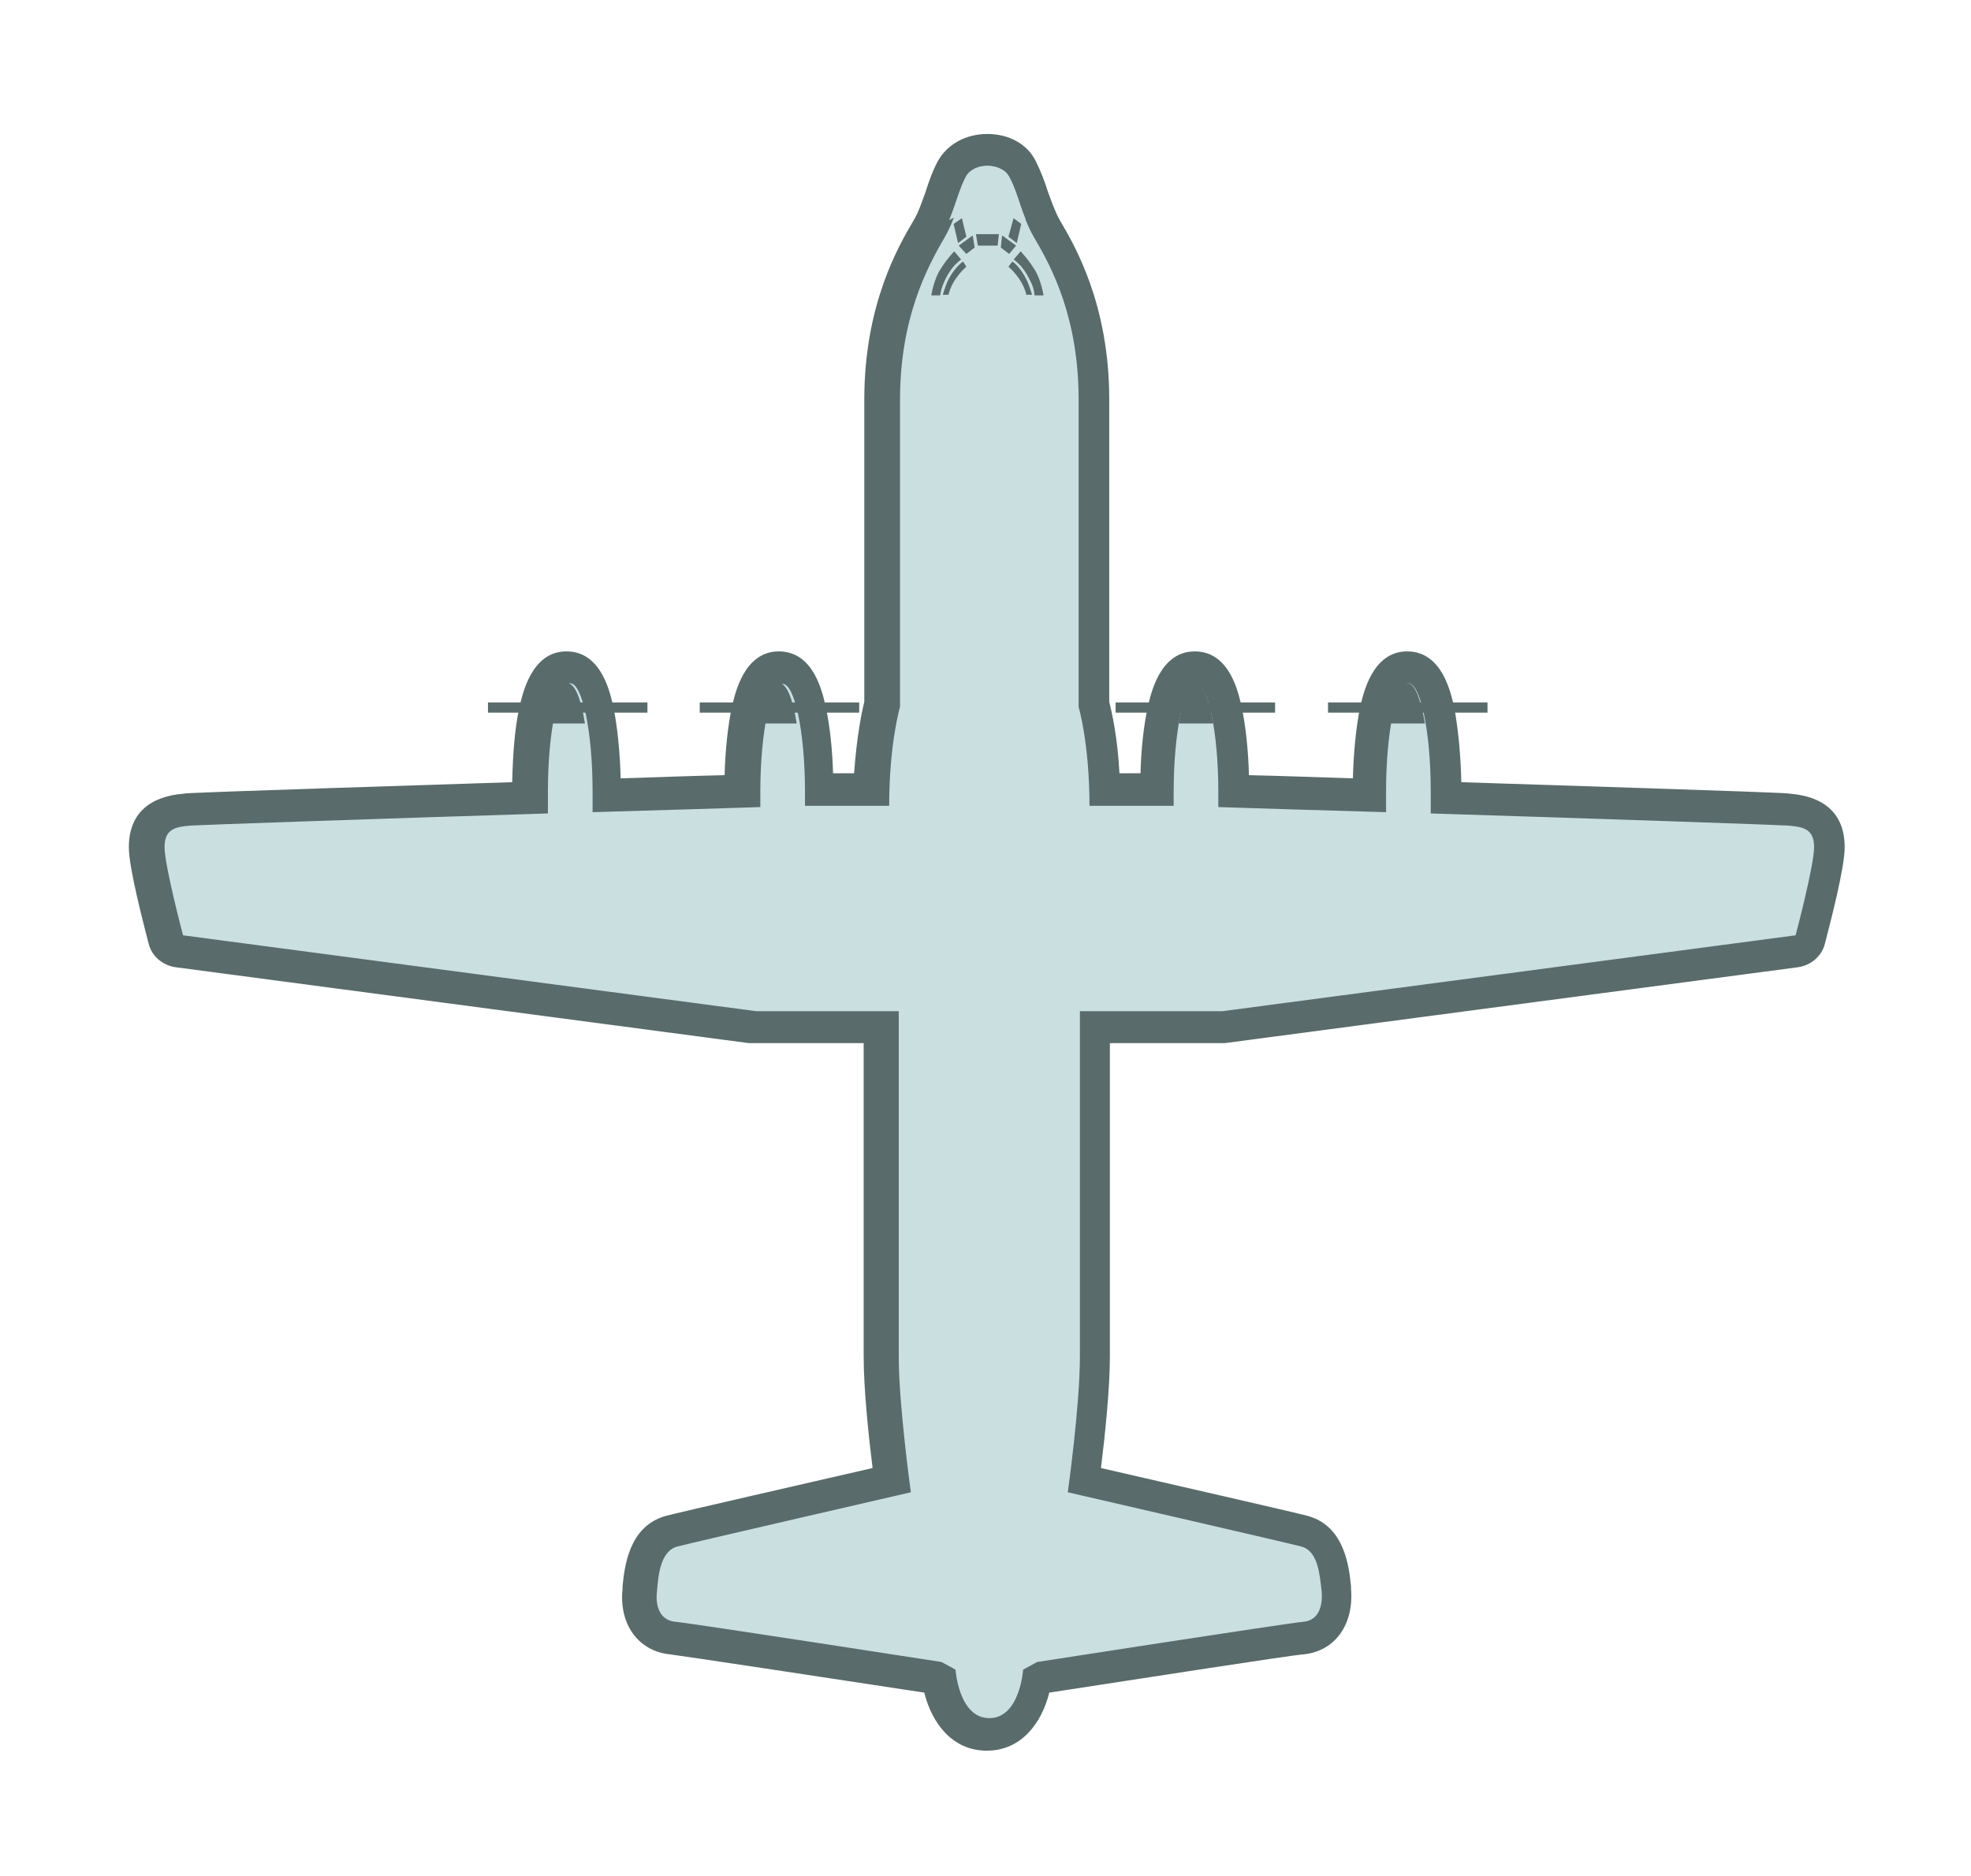
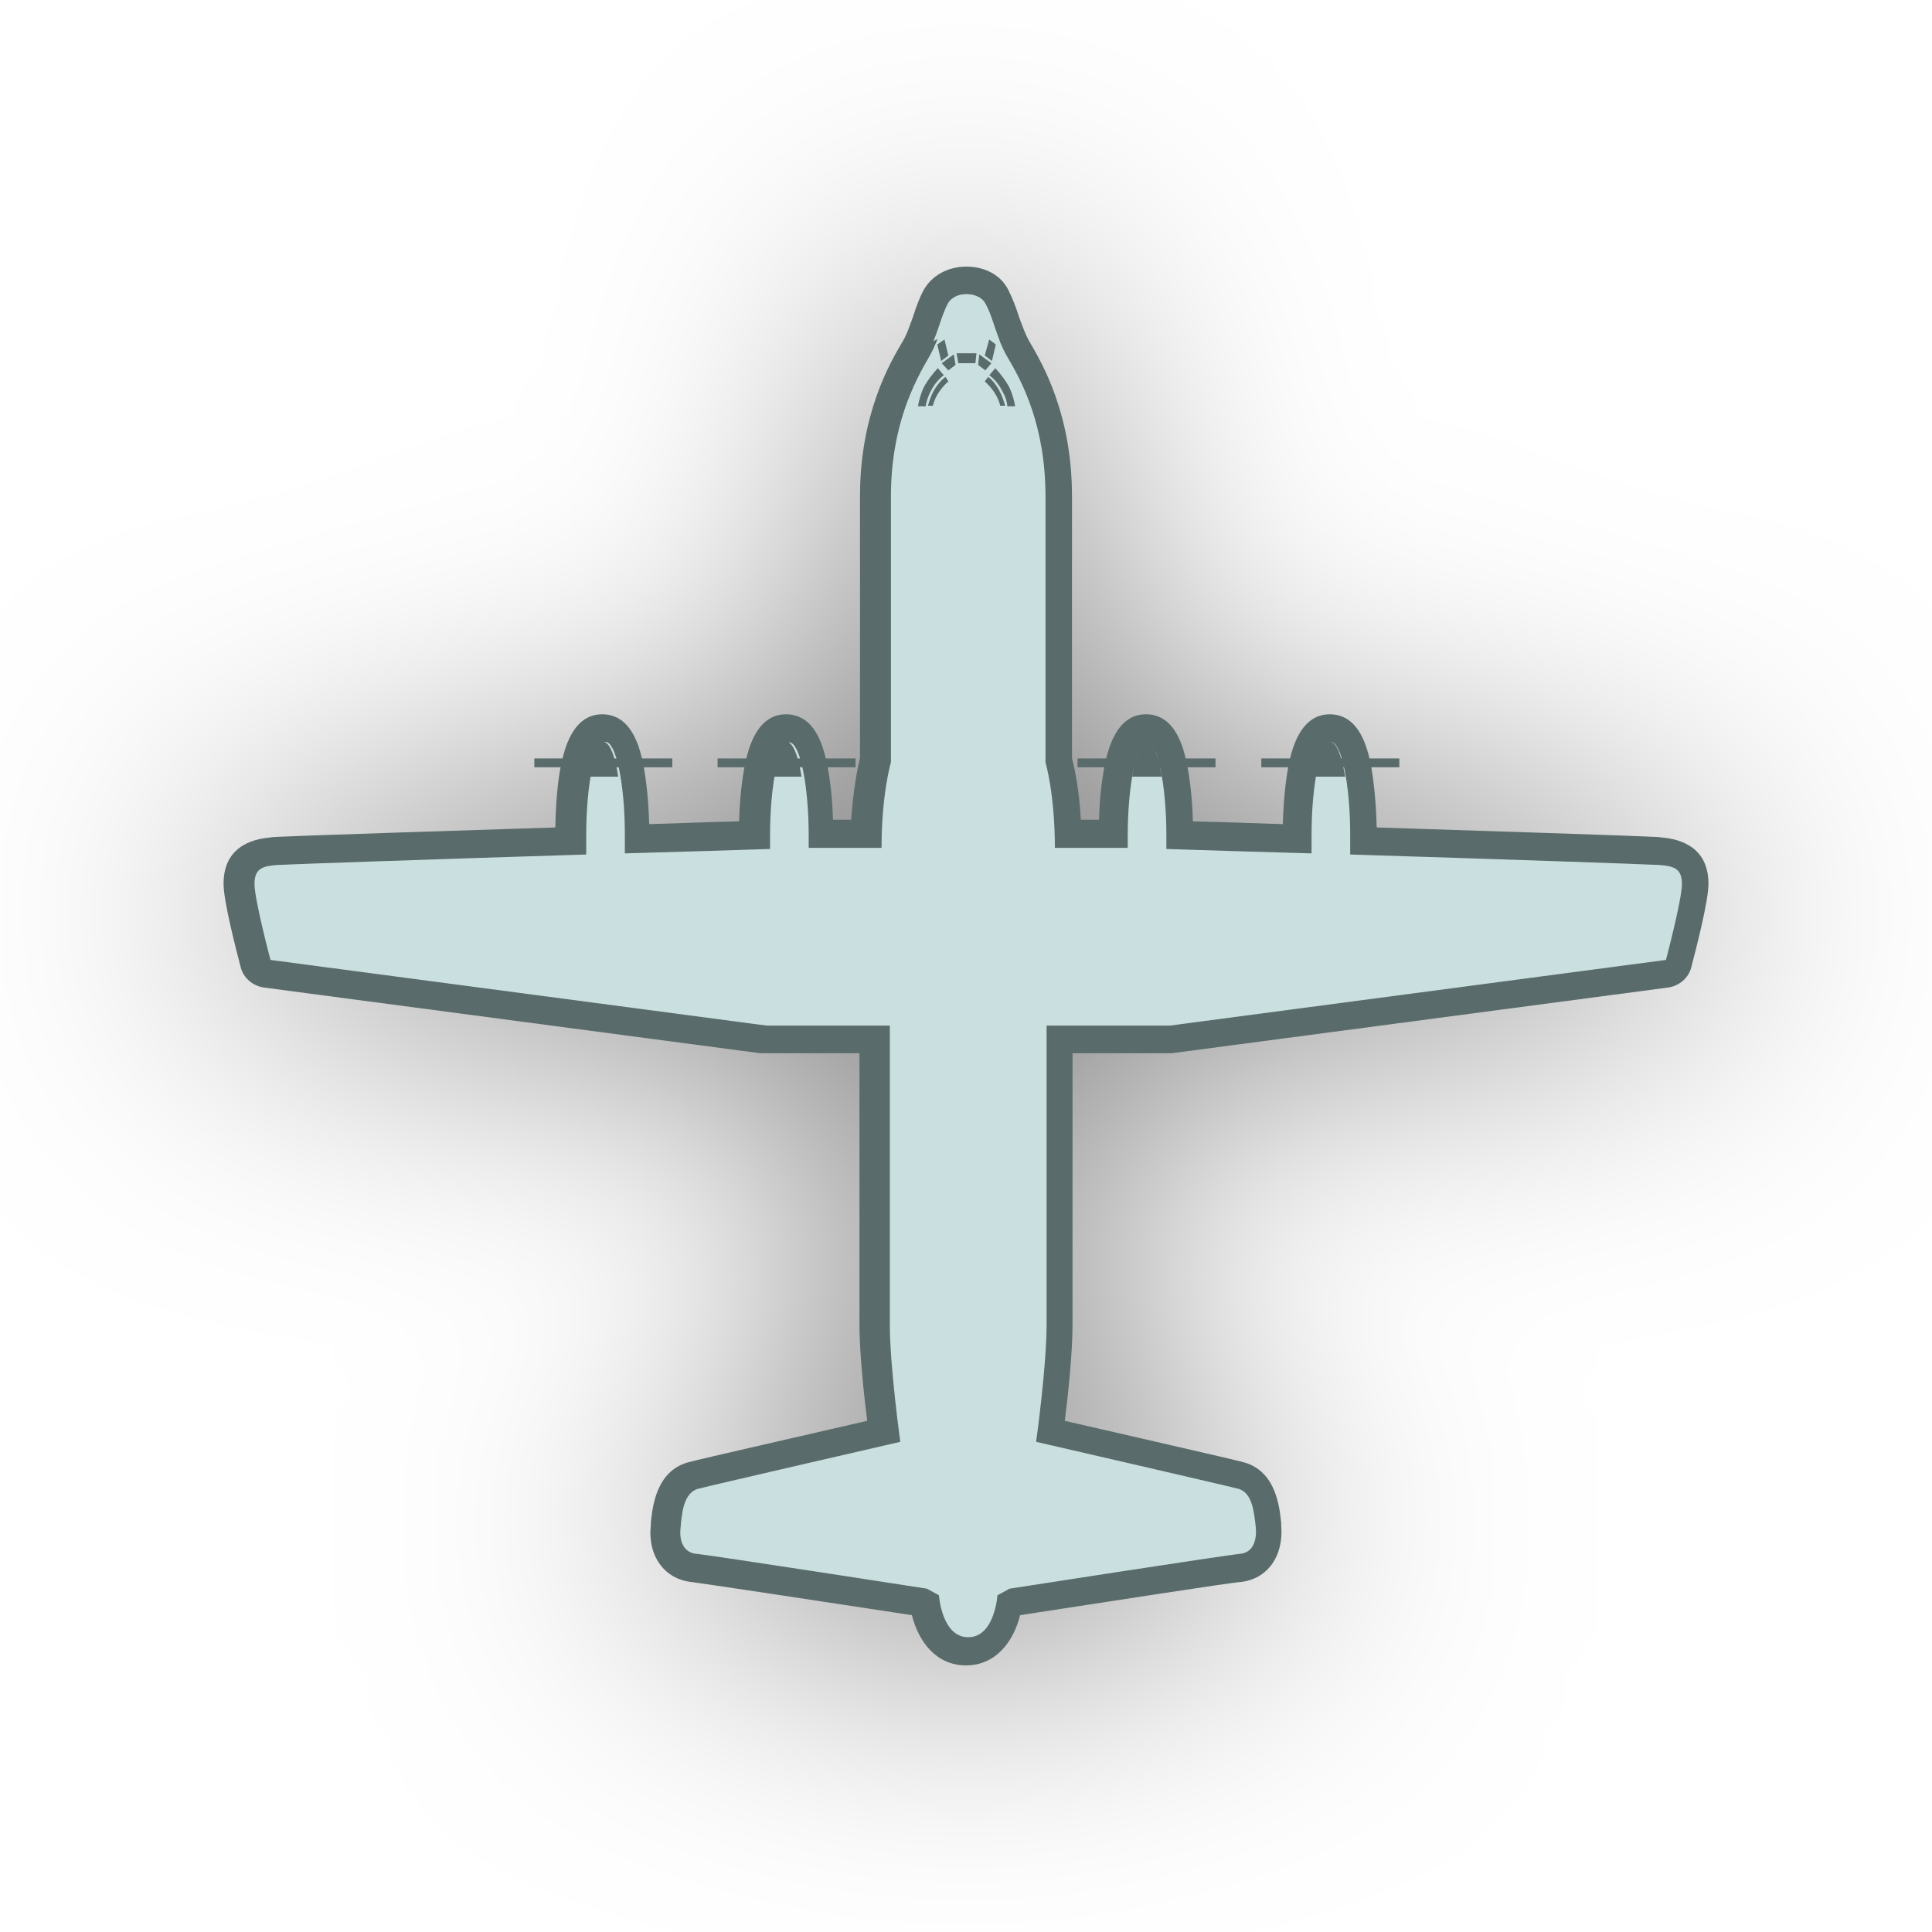
- <svg xmlns="http://www.w3.org/2000/svg" version="1.1" id="Layer_1" x="0px" y="0px" viewBox="0 0 309 294" style="enable-background:new 0 0 309 294;" xml:space="preserve">
-   <style type="text/css">
+ <svg xmlns="http://www.w3.org/2000/svg" version="1.1" id="Layer_1" x="0px" y="0px" viewBox="0 0 350 350" xml:space="preserve" width="350" height="350">
+   <defs id="defs57">
+     <filter style="color-interpolation-filters:sRGB" id="filter4237" x="-0.233" width="1.466" y="-0.247" height="1.495">
+       <feGaussianBlur stdDeviation="26.12" id="feGaussianBlur4239" />
+     </filter>
+   </defs>
+   <style type="text/css" id="style3">
	.st0{fill:#CAE0E0;}
	.st1{fill:#596B6A;}
</style>
-   <g>
-     <g>
-       <path class="st0" d="M154.8,271.8c-5,0-7.1-4.9-7.7-8.5l-0.7-0.4c-11.2-1.7-39.2-6-41.1-6.2c-2-0.2-3.5-1.2-4.4-2.9    c-0.6-1.3-0.9-2.9-0.7-4.6l0-0.4c0.3-2.7,0.7-7.7,4.9-8.8c2.3-0.6,26.8-6.2,34.5-8c-0.6-4.2-1.7-13.4-1.7-19.4v-51.6h-19.8    c-0.1,0-0.2,0-0.3,0L28,149c-1-0.1-1.8-0.9-2.1-1.8c-0.5-1.9-3-11.4-3-14.5c0-5.2,4.1-5.7,6.4-5.9c0.4,0,1.7-0.2,53.7-1.8v-1.1    c0-7.2,0.8-19.4,6-19.4s6,12.1,6,19.4v0.7c8.3-0.3,15.7-0.5,21.3-0.7v0c0-7.2,0.8-19.4,6-19.4c5.1,0,6,11.8,6,19.1h8.2    c0.2-7.3,1.3-12,1.7-13.4V62.6c0-12.5,3.7-20.5,7.4-26.7c0.9-1.6,1.5-3.3,2.1-5c0.5-1.5,1-3,1.8-4.4c1-1.9,3.1-3,5.6-3    c2.5,0,4.6,1.1,5.6,3c0.7,1.4,1.2,2.8,1.8,4.4c0.6,1.7,1.2,3.4,2.1,5c3.6,6.2,7.4,14.2,7.4,26.7v47.7c0.3,1.3,1.4,6,1.7,13.4h8.2    c0-7.3,0.8-19.1,6-19.1c5.2,0,6,12.1,6,19.4v0c5.5,0.2,13,0.4,21.2,0.7v-0.7c0-7.2,0.8-19.4,6-19.4s6,12.1,6,19.4v1.1    c52.1,1.7,53.3,1.8,53.7,1.8c2.2,0.2,6.4,0.6,6.4,5.9c0,3.1-2.5,12.6-3,14.5c-0.3,1-1.1,1.7-2.1,1.8l-89.9,11.9    c-0.1,0-0.2,0-0.3,0h-19.8v51.6c0,6-1.1,15.2-1.7,19.4c7.7,1.8,32.2,7.4,34.5,8c4.2,1.1,4.7,6.1,4.9,8.8l0,0.4    c0.2,1.8-0.1,3.4-0.7,4.6c-0.9,1.7-2.5,2.7-4.4,2.9c-1.9,0.2-29.9,4.5-41.1,6.2l-0.7,0.4C161.9,267,159.8,271.8,154.8,271.8z" />
-       <g>
-         <path class="st1" d="M154.8,26c1.1,0,2.7,0.4,3.4,1.7c1.4,2.6,2,6.2,3.9,9.5c2.8,4.7,7,12.6,7,25.5c0,18.4,0,48.1,0,48.1     s1.7,5.7,1.7,15.5h13.1c0,0,0,0,0.1,0v-2.2c0-9.3,1.6-16.9,3.5-16.9c1.9,0,3.5,7.6,3.5,16.9v2.4c6.1,0.2,15.6,0.5,26.3,0.8v-3.3     c0-9.3,1.6-16.9,3.5-16.9c1.9,0,3.5,7.6,3.5,16.9v3.5c25.8,0.8,54.7,1.8,56,1.9c2.4,0.2,4.1,0.5,4.1,3.4c0,2.9-2.9,13.8-2.9,13.8     l-89.9,11.9h-22.3c0,0,0,46.4,0,54.1c0,7.8-1.9,21.3-1.9,21.3s33.9,7.8,36.6,8.5c2.7,0.7,2.9,4.6,3.2,7c0.2,2.4-0.5,4.6-2.9,4.8     c-2.4,0.2-41.7,6.3-41.7,6.3l-2.2,1.2c0,0-0.5,7.6-5.3,7.6s-5.3-7.6-5.3-7.6l-2.2-1.2c0,0-39.3-6.1-41.7-6.3     c-2.4-0.2-3.2-2.4-2.9-4.8c0.2-2.4,0.5-6.3,3.2-7c2.7-0.7,36.6-8.5,36.6-8.5s-1.9-13.6-1.9-21.3c0-7.8,0-54.1,0-54.1h-22.3     l-89.9-11.9c0,0-2.9-10.9-2.9-13.8c0-2.9,1.7-3.2,4.1-3.4c1.3-0.1,30.2-1.1,56-1.9v-3.5c0-9.3,1.6-16.9,3.5-16.9     c1.9,0,3.5,7.6,3.5,16.9v3.3c10.6-0.3,20.1-0.6,26.3-0.8v-2.4c0-9.3,1.6-16.9,3.5-16.9c1.9,0,3.5,7.6,3.5,16.9v2.2     c0,0,0.1,0,0.1,0h13.1c0-9.8,1.7-15.5,1.7-15.5s0-29.6,0-48.1c0-12.8,4.2-20.7,7-25.5c1.9-3.3,2.5-6.9,3.9-9.5     C152.1,26.3,153.7,26,154.8,26 M154.8,21c-3.4,0-6.3,1.6-7.8,4.3c-0.8,1.5-1.4,3.2-1.9,4.8c-0.6,1.6-1.1,3.2-1.9,4.5     c-2.3,3.9-7.7,13.1-7.7,28V110c-0.4,1.6-1.2,5.5-1.6,11.2h-3.3c-0.1-3.8-0.5-7.3-1.1-10.2c-0.5-2.2-1.8-8.9-7.4-8.9     c-5.5,0-6.9,6.7-7.4,8.9c-0.6,2.9-1,6.6-1.1,10.5c-4.6,0.1-10.2,0.3-16.3,0.5c-0.1-4.1-0.5-8-1.1-11c-0.5-2.2-1.8-8.9-7.4-8.9     c-5.5,0-6.9,6.7-7.4,8.9c-0.7,3.2-1,7.2-1.1,11.6c-49.8,1.6-51,1.7-51.5,1.8c-2.1,0.2-8.6,0.9-8.6,8.4c0,3.2,2.2,11.6,3.1,15.1     c0.5,2,2.2,3.4,4.2,3.7l89.9,11.9c0.2,0,0.4,0,0.7,0h17.3v49.1c0,5.2,0.8,12.7,1.4,17.5c-9.5,2.2-30.2,6.9-32.4,7.5     c-5.9,1.6-6.5,8.2-6.8,11l0,0.4c-0.6,5.6,2.5,9.8,7.4,10.3c1.7,0.2,24.2,3.6,39.9,6c1.2,4.8,4.4,9.1,9.8,9.1s8.6-4.3,9.8-9.1     c15.7-2.4,38.1-5.9,39.9-6c4.9-0.5,7.9-4.7,7.4-10.3l0-0.4c-0.3-2.8-0.9-9.4-6.8-11c-2.2-0.6-22.9-5.3-32.4-7.5     c0.6-4.8,1.4-12.3,1.4-17.5v-49.1h17.3c0.2,0,0.4,0,0.7,0l89.9-11.9c2-0.3,3.7-1.7,4.2-3.7c0.9-3.5,3.1-11.9,3.1-15.1     c0-7.5-6.5-8.2-8.6-8.4c-0.5-0.1-1.7-0.2-51.5-1.8c-0.1-4.3-0.5-8.4-1.1-11.6c-0.5-2.2-1.8-8.9-7.4-8.9c-5.5,0-6.9,6.7-7.4,8.9     c-0.6,3-1,6.9-1.1,11c-6.1-0.2-11.7-0.4-16.3-0.5c-0.1-3.9-0.5-7.6-1.1-10.5c-0.5-2.2-1.8-8.9-7.4-8.9c-5.5,0-6.9,6.7-7.4,8.9     c-0.6,2.8-1,6.4-1.1,10.2h-3.3c-0.3-5.7-1.2-9.6-1.6-11.2V62.6c0-14.9-5.4-24.1-7.7-28c-0.8-1.4-1.3-2.9-1.9-4.5     c-0.5-1.6-1.1-3.2-1.9-4.8C161.1,22.6,158.2,21,154.8,21L154.8,21z" />
+   <g transform="translate(20.3,27.3)" id="g4187" style="fill:#000000;fill-opacity:1;filter:url(#filter4237);opacity:0.5">
+     <g id="g4189" style="fill:#000000;fill-opacity:1">
+       <path style="fill:#000000;fill-opacity:1" id="path4191" d="m 154.8,271.8 c -5,0 -7.1,-4.9 -7.7,-8.5 l -0.7,-0.4 c -11.2,-1.7 -39.2,-6 -41.1,-6.2 -2,-0.2 -3.5,-1.2 -4.4,-2.9 -0.6,-1.3 -0.9,-2.9 -0.7,-4.6 l 0,-0.4 c 0.3,-2.7 0.7,-7.7 4.9,-8.8 2.3,-0.6 26.8,-6.2 34.5,-8 -0.6,-4.2 -1.7,-13.4 -1.7,-19.4 l 0,-51.6 -19.8,0 c -0.1,0 -0.2,0 -0.3,0 L 28,149 c -1,-0.1 -1.8,-0.9 -2.1,-1.8 -0.5,-1.9 -3,-11.4 -3,-14.5 0,-5.2 4.1,-5.7 6.4,-5.9 0.4,0 1.7,-0.2 53.7,-1.8 l 0,-1.1 c 0,-7.2 0.8,-19.4 6,-19.4 5.2,0 6,12.1 6,19.4 l 0,0.7 c 8.3,-0.3 15.7,-0.5 21.3,-0.7 l 0,0 c 0,-7.2 0.8,-19.4 6,-19.4 5.1,0 6,11.8 6,19.1 l 8.2,0 c 0.2,-7.3 1.3,-12 1.7,-13.4 l 0,-47.6 c 0,-12.5 3.7,-20.5 7.4,-26.7 0.9,-1.6 1.5,-3.3 2.1,-5 0.5,-1.5 1,-3 1.8,-4.4 1,-1.9 3.1,-3 5.6,-3 2.5,0 4.6,1.1 5.6,3 0.7,1.4 1.2,2.8 1.8,4.4 0.6,1.7 1.2,3.4 2.1,5 3.6,6.2 7.4,14.2 7.4,26.7 l 0,47.7 c 0.3,1.3 1.4,6 1.7,13.4 l 8.2,0 c 0,-7.3 0.8,-19.1 6,-19.1 5.2,0 6,12.1 6,19.4 l 0,0 c 5.5,0.2 13,0.4 21.2,0.7 l 0,-0.7 c 0,-7.2 0.8,-19.4 6,-19.4 5.2,0 6,12.1 6,19.4 l 0,1.1 c 52.1,1.7 53.3,1.8 53.7,1.8 2.2,0.2 6.4,0.6 6.4,5.9 0,3.1 -2.5,12.6 -3,14.5 -0.3,1 -1.1,1.7 -2.1,1.8 L 192.2,161 c -0.1,0 -0.2,0 -0.3,0 l -19.8,0 0,51.6 c 0,6 -1.1,15.2 -1.7,19.4 7.7,1.8 32.2,7.4 34.5,8 4.2,1.1 4.7,6.1 4.9,8.8 l 0,0.4 c 0.2,1.8 -0.1,3.4 -0.7,4.6 -0.9,1.7 -2.5,2.7 -4.4,2.9 -1.9,0.2 -29.9,4.5 -41.1,6.2 l -0.7,0.4 c -1,3.7 -3.1,8.5 -8.1,8.5 z" class="st0" />
+       <g id="g4193" style="fill:#000000;fill-opacity:1">
+         <path style="fill:#000000;fill-opacity:1" id="path4195" d="m 154.8,26 c 1.1,0 2.7,0.4 3.4,1.7 1.4,2.6 2,6.2 3.9,9.5 2.8,4.7 7,12.6 7,25.5 0,18.4 0,48.1 0,48.1 0,0 1.7,5.7 1.7,15.5 l 13.1,0 c 0,0 0,0 0.1,0 l 0,-2.2 c 0,-9.3 1.6,-16.9 3.5,-16.9 1.9,0 3.5,7.6 3.5,16.9 l 0,2.4 c 6.1,0.2 15.6,0.5 26.3,0.8 l 0,-3.3 c 0,-9.3 1.6,-16.9 3.5,-16.9 1.9,0 3.5,7.6 3.5,16.9 l 0,3.5 c 25.8,0.8 54.7,1.8 56,1.9 2.4,0.2 4.1,0.5 4.1,3.4 0,2.9 -2.9,13.8 -2.9,13.8 l -89.9,11.9 -22.3,0 c 0,0 0,46.4 0,54.1 0,7.8 -1.9,21.3 -1.9,21.3 0,0 33.9,7.8 36.6,8.5 2.7,0.7 2.9,4.6 3.2,7 0.2,2.4 -0.5,4.6 -2.9,4.8 -2.4,0.2 -41.7,6.3 -41.7,6.3 l -2.2,1.2 c 0,0 -0.5,7.6 -5.3,7.6 -4.8,0 -5.3,-7.6 -5.3,-7.6 l -2.2,-1.2 c 0,0 -39.3,-6.1 -41.7,-6.3 -2.4,-0.2 -3.2,-2.4 -2.9,-4.8 0.2,-2.4 0.5,-6.3 3.2,-7 2.7,-0.7 36.6,-8.5 36.6,-8.5 0,0 -1.9,-13.6 -1.9,-21.3 0,-7.8 0,-54.1 0,-54.1 l -22.3,0 -89.9,-11.9 c 0,0 -2.9,-10.9 -2.9,-13.8 0,-2.9 1.7,-3.2 4.1,-3.4 1.3,-0.1 30.2,-1.1 56,-1.9 l 0,-3.5 c 0,-9.3 1.6,-16.9 3.5,-16.9 1.9,0 3.5,7.6 3.5,16.9 l 0,3.3 c 10.6,-0.3 20.1,-0.6 26.3,-0.8 l 0,-2.4 c 0,-9.3 1.6,-16.9 3.5,-16.9 1.9,0 3.5,7.6 3.5,16.9 l 0,2.2 c 0,0 0.1,0 0.1,0 l 13.1,0 c 0,-9.8 1.7,-15.5 1.7,-15.5 0,0 0,-29.6 0,-48.1 0,-12.8 4.2,-20.7 7,-25.5 1.9,-3.3 2.5,-6.9 3.9,-9.5 0.1,-1.4 1.7,-1.7 2.8,-1.7 m 0,-5 c -3.4,0 -6.3,1.6 -7.8,4.3 -0.8,1.5 -1.4,3.2 -1.9,4.8 -0.6,1.6 -1.1,3.2 -1.9,4.5 -2.3,3.9 -7.7,13.1 -7.7,28 l 0,47.4 c -0.4,1.6 -1.2,5.5 -1.6,11.2 l -3.3,0 c -0.1,-3.8 -0.5,-7.3 -1.1,-10.2 -0.5,-2.2 -1.8,-8.9 -7.4,-8.9 -5.5,0 -6.9,6.7 -7.4,8.9 -0.6,2.9 -1,6.6 -1.1,10.5 -4.6,0.1 -10.2,0.3 -16.3,0.5 -0.1,-4.1 -0.5,-8 -1.1,-11 -0.5,-2.2 -1.8,-8.9 -7.4,-8.9 -5.5,0 -6.9,6.7 -7.4,8.9 -0.7,3.2 -1,7.2 -1.1,11.6 -49.8,1.6 -51,1.7 -51.5,1.8 -2.1,0.2 -8.6,0.9 -8.6,8.4 0,3.2 2.2,11.6 3.1,15.1 0.5,2 2.2,3.4 4.2,3.7 l 89.9,11.9 c 0.2,0 0.4,0 0.7,0 l 17.3,0 0,49.1 c 0,5.2 0.8,12.7 1.4,17.5 -9.5,2.2 -30.2,6.9 -32.4,7.5 -5.9,1.6 -6.5,8.2 -6.8,11 l 0,0.4 c -0.6,5.6 2.5,9.8 7.4,10.3 1.7,0.2 24.2,3.6 39.9,6 1.2,4.8 4.4,9.1 9.8,9.1 5.4,0 8.6,-4.3 9.8,-9.1 15.7,-2.4 38.1,-5.9 39.9,-6 4.9,-0.5 7.9,-4.7 7.4,-10.3 l 0,-0.4 c -0.3,-2.8 -0.9,-9.4 -6.8,-11 -2.2,-0.6 -22.9,-5.3 -32.4,-7.5 0.6,-4.8 1.4,-12.3 1.4,-17.5 l 0,-49.1 17.3,0 c 0.2,0 0.4,0 0.7,0 l 89.9,-11.9 c 2,-0.3 3.7,-1.7 4.2,-3.7 0.9,-3.5 3.1,-11.9 3.1,-15.1 0,-7.5 -6.5,-8.2 -8.6,-8.4 -0.5,-0.1 -1.7,-0.2 -51.5,-1.8 -0.1,-4.3 -0.5,-8.4 -1.1,-11.6 -0.5,-2.2 -1.8,-8.9 -7.4,-8.9 -5.5,0 -6.9,6.7 -7.4,8.9 -0.6,3 -1,6.9 -1.1,11 -6.1,-0.2 -11.7,-0.4 -16.3,-0.5 -0.1,-3.9 -0.5,-7.6 -1.1,-10.5 -0.5,-2.2 -1.8,-8.9 -7.4,-8.9 -5.5,0 -6.9,6.7 -7.4,8.9 -0.6,2.8 -1,6.4 -1.1,10.2 l -3.3,0 c -0.3,-5.7 -1.2,-9.6 -1.6,-11.2 l 0,-47.4 c 0,-14.9 -5.4,-24.1 -7.7,-28 -0.8,-1.4 -1.3,-2.9 -1.9,-4.5 -0.5,-1.6 -1.1,-3.2 -1.9,-4.8 -1.3,-2.7 -4.2,-4.3 -7.6,-4.3 l 0,0 z" class="st1" />
      </g>
    </g>
-     <path class="st1" d="M86.3,113.4h5.4c-0.6-3.9-1.6-6.3-2.7-6.3C87.9,107,86.9,109.5,86.3,113.4z" />
-     <path class="st1" d="M119.5,113.4h5.4c-0.6-3.9-1.6-6.3-2.7-6.3S120.1,109.5,119.5,113.4z" />
-     <path class="st1" d="M223.4,113.4h-5.4c0.6-3.9,1.6-6.3,2.7-6.3S222.7,109.5,223.4,113.4z" />
-     <path class="st1" d="M190.2,113.4h-5.4c0.6-3.9,1.6-6.3,2.7-6.3S189.5,109.5,190.2,113.4z" />
-     <path class="st0" d="M160.8,34.4c-1-2.4-1.5-4.8-2.6-6.7c-0.7-1.3-2.3-1.7-3.4-1.7s-2.7,0.4-3.4,1.7c-1,1.9-1.6,4.4-2.6,6.8   c1.8-1,3.9-1.7,6.1-1.7C157,32.8,159,33.4,160.8,34.4z" />
-     <rect x="76.5" y="110.1" class="st1" width="25" height="1.6" />
-     <rect x="109.7" y="110.1" class="st1" width="25" height="1.6" />
-     <rect x="174.9" y="110.1" class="st1" width="25" height="1.6" />
-     <rect x="208.2" y="110.1" class="st1" width="25" height="1.6" />
-     <polygon class="st1" points="150.8,34.2 151.5,37.1 150.2,38.1 149.5,35.1  " />
-     <polygon class="st1" points="154.8,36.7 153,36.7 153.3,38.5 154.8,38.5 156.4,38.5 156.6,36.7  " />
-     <polygon class="st1" points="152.5,36.9 152.8,38.8 151.5,39.8 150.3,38.5  " />
-     <g>
-       <path class="st1" d="M148.5,44.2c-0.3,0.7-0.5,1.4-0.7,2c0.3,0,0.6,0,0.9,0c0.6-2.6,2.8-4.4,2.8-4.4L151,41    c-0.1,0.1-0.2,0.1-0.3,0.2C149.9,41.9,149.1,42.9,148.5,44.2z" />
-       <path class="st1" d="M148.1,44c0.6-1.3,1.4-2.4,2.3-3.1c0.1-0.1,0.2-0.2,0.3-0.2l0,0l-1.1-1.3c0,0-1.1,1.1-2.1,2.7    c-1.1,1.6-1.5,4.2-1.5,4.2s0.7,0,1.4,0C147.5,45.4,147.8,44.7,148.1,44z" />
+     <path style="fill:#000000;fill-opacity:1" id="path4197" d="m 86.3,113.4 5.4,0 c -0.6,-3.9 -1.6,-6.3 -2.7,-6.3 -1.1,-0.1 -2.1,2.4 -2.7,6.3 z" class="st1" />
+     <path style="fill:#000000;fill-opacity:1" id="path4199" d="m 119.5,113.4 5.4,0 c -0.6,-3.9 -1.6,-6.3 -2.7,-6.3 -1.1,0 -2.1,2.4 -2.7,6.3 z" class="st1" />
+     <path style="fill:#000000;fill-opacity:1" id="path4201" d="m 223.4,113.4 -5.4,0 c 0.6,-3.9 1.6,-6.3 2.7,-6.3 1.1,0 2,2.4 2.7,6.3 z" class="st1" />
+     <path style="fill:#000000;fill-opacity:1" id="path4203" d="m 190.2,113.4 -5.4,0 c 0.6,-3.9 1.6,-6.3 2.7,-6.3 1.1,0 2,2.4 2.7,6.3 z" class="st1" />
+     <path style="fill:#000000;fill-opacity:1" id="path4205" d="m 160.8,34.4 c -1,-2.4 -1.5,-4.8 -2.6,-6.7 -0.7,-1.3 -2.3,-1.7 -3.4,-1.7 -1.1,0 -2.7,0.4 -3.4,1.7 -1,1.9 -1.6,4.4 -2.6,6.8 1.8,-1 3.9,-1.7 6.1,-1.7 2.1,0 4.1,0.6 5.9,1.6 z" class="st0" />
+     <rect style="fill:#000000;fill-opacity:1" id="rect4207" height="1.6" width="25" class="st1" y="110.1" x="76.5" />
+     <rect style="fill:#000000;fill-opacity:1" id="rect4209" height="1.6" width="25" class="st1" y="110.1" x="109.7" />
+     <rect style="fill:#000000;fill-opacity:1" id="rect4211" height="1.6" width="25" class="st1" y="110.1" x="174.9" />
+     <rect style="fill:#000000;fill-opacity:1" id="rect4213" height="1.6" width="25" class="st1" y="110.1" x="208.2" />
+     <polygon style="fill:#000000;fill-opacity:1" id="polygon4215" points="150.8,34.2 151.5,37.1 150.2,38.1 149.5,35.1 " class="st1" />
+     <polygon style="fill:#000000;fill-opacity:1" id="polygon4217" points="153.3,38.5 154.8,38.5 156.4,38.5 156.6,36.7 154.8,36.7 153,36.7 " class="st1" />
+     <polygon style="fill:#000000;fill-opacity:1" id="polygon4219" points="152.5,36.9 152.8,38.8 151.5,39.8 150.3,38.5 " class="st1" />
+     <g id="g4221" style="fill:#000000;fill-opacity:1">
+       <path style="fill:#000000;fill-opacity:1" id="path4223" d="m 148.5,44.2 c -0.3,0.7 -0.5,1.4 -0.7,2 0.3,0 0.6,0 0.9,0 0.6,-2.6 2.8,-4.4 2.8,-4.4 L 151,41 c -0.1,0.1 -0.2,0.1 -0.3,0.2 -0.8,0.7 -1.6,1.7 -2.2,3 z" class="st1" />
+       <path style="fill:#000000;fill-opacity:1" id="path4225" d="m 148.1,44 c 0.6,-1.3 1.4,-2.4 2.3,-3.1 0.1,-0.1 0.2,-0.2 0.3,-0.2 l 0,0 -1.1,-1.3 c 0,0 -1.1,1.1 -2.1,2.7 -1.1,1.6 -1.5,4.2 -1.5,4.2 0,0 0.7,0 1.4,0 0.1,-0.9 0.4,-1.6 0.7,-2.3 z" class="st1" />
    </g>
-     <polygon class="st1" points="158.9,34.2 158.1,37.1 159.4,38.1 160.1,35.1  " />
-     <polygon class="st1" points="157.1,36.9 156.9,38.8 158.2,39.8 159.3,38.5  " />
-     <g>
-       <path class="st1" d="M161.1,44.2c0.3,0.7,0.5,1.4,0.7,2c-0.3,0-0.6,0-0.9,0c-0.6-2.6-2.8-4.4-2.8-4.4l0.6-0.8    c0.1,0.1,0.2,0.1,0.3,0.2C159.8,41.9,160.5,42.9,161.1,44.2z" />
-       <path class="st1" d="M161.5,44c-0.6-1.3-1.4-2.4-2.3-3.1c-0.1-0.1-0.2-0.2-0.3-0.2l0,0l1.1-1.3c0,0,1.1,1.1,2.1,2.7    c1.1,1.6,1.5,4.2,1.5,4.2s-0.7,0-1.4,0C162.1,45.4,161.9,44.7,161.5,44z" />
+     <polygon style="fill:#000000;fill-opacity:1" id="polygon4227" points="158.9,34.2 158.1,37.1 159.4,38.1 160.1,35.1 " class="st1" />
+     <polygon style="fill:#000000;fill-opacity:1" id="polygon4229" points="157.1,36.9 156.9,38.8 158.2,39.8 159.3,38.5 " class="st1" />
+     <g id="g4231" style="fill:#000000;fill-opacity:1">
+       <path style="fill:#000000;fill-opacity:1" id="path4233" d="m 161.1,44.2 c 0.3,0.7 0.5,1.4 0.7,2 -0.3,0 -0.6,0 -0.9,0 -0.6,-2.6 -2.8,-4.4 -2.8,-4.4 l 0.6,-0.8 c 0.1,0.1 0.2,0.1 0.3,0.2 0.8,0.7 1.5,1.7 2.1,3 z" class="st1" />
+       <path style="fill:#000000;fill-opacity:1" id="path4235" d="m 161.5,44 c -0.6,-1.3 -1.4,-2.4 -2.3,-3.1 -0.1,-0.1 -0.2,-0.2 -0.3,-0.2 l 0,0 1.1,-1.3 c 0,0 1.1,1.1 2.1,2.7 1.1,1.6 1.5,4.2 1.5,4.2 0,0 -0.7,0 -1.4,0 -0.1,-0.9 -0.3,-1.6 -0.7,-2.3 z" class="st1" />
+     </g>
+   </g>
+   <g id="g5" transform="translate(20.3,27.3)">
+     <g id="g7">
+       <path class="st0" d="m 154.8,271.8 c -5,0 -7.1,-4.9 -7.7,-8.5 l -0.7,-0.4 c -11.2,-1.7 -39.2,-6 -41.1,-6.2 -2,-0.2 -3.5,-1.2 -4.4,-2.9 -0.6,-1.3 -0.9,-2.9 -0.7,-4.6 l 0,-0.4 c 0.3,-2.7 0.7,-7.7 4.9,-8.8 2.3,-0.6 26.8,-6.2 34.5,-8 -0.6,-4.2 -1.7,-13.4 -1.7,-19.4 l 0,-51.6 -19.8,0 c -0.1,0 -0.2,0 -0.3,0 L 28,149 c -1,-0.1 -1.8,-0.9 -2.1,-1.8 -0.5,-1.9 -3,-11.4 -3,-14.5 0,-5.2 4.1,-5.7 6.4,-5.9 0.4,0 1.7,-0.2 53.7,-1.8 l 0,-1.1 c 0,-7.2 0.8,-19.4 6,-19.4 5.2,0 6,12.1 6,19.4 l 0,0.7 c 8.3,-0.3 15.7,-0.5 21.3,-0.7 l 0,0 c 0,-7.2 0.8,-19.4 6,-19.4 5.1,0 6,11.8 6,19.1 l 8.2,0 c 0.2,-7.3 1.3,-12 1.7,-13.4 l 0,-47.6 c 0,-12.5 3.7,-20.5 7.4,-26.7 0.9,-1.6 1.5,-3.3 2.1,-5 0.5,-1.5 1,-3 1.8,-4.4 1,-1.9 3.1,-3 5.6,-3 2.5,0 4.6,1.1 5.6,3 0.7,1.4 1.2,2.8 1.8,4.4 0.6,1.7 1.2,3.4 2.1,5 3.6,6.2 7.4,14.2 7.4,26.7 l 0,47.7 c 0.3,1.3 1.4,6 1.7,13.4 l 8.2,0 c 0,-7.3 0.8,-19.1 6,-19.1 5.2,0 6,12.1 6,19.4 l 0,0 c 5.5,0.2 13,0.4 21.2,0.7 l 0,-0.7 c 0,-7.2 0.8,-19.4 6,-19.4 5.2,0 6,12.1 6,19.4 l 0,1.1 c 52.1,1.7 53.3,1.8 53.7,1.8 2.2,0.2 6.4,0.6 6.4,5.9 0,3.1 -2.5,12.6 -3,14.5 -0.3,1 -1.1,1.7 -2.1,1.8 L 192.2,161 c -0.1,0 -0.2,0 -0.3,0 l -19.8,0 0,51.6 c 0,6 -1.1,15.2 -1.7,19.4 7.7,1.8 32.2,7.4 34.5,8 4.2,1.1 4.7,6.1 4.9,8.8 l 0,0.4 c 0.2,1.8 -0.1,3.4 -0.7,4.6 -0.9,1.7 -2.5,2.7 -4.4,2.9 -1.9,0.2 -29.9,4.5 -41.1,6.2 l -0.7,0.4 c -1,3.7 -3.1,8.5 -8.1,8.5 z" id="path9" style="fill:#cae0e0" />
+       <g id="g11">
+         <path class="st1" d="m 154.8,26 c 1.1,0 2.7,0.4 3.4,1.7 1.4,2.6 2,6.2 3.9,9.5 2.8,4.7 7,12.6 7,25.5 0,18.4 0,48.1 0,48.1 0,0 1.7,5.7 1.7,15.5 l 13.1,0 c 0,0 0,0 0.1,0 l 0,-2.2 c 0,-9.3 1.6,-16.9 3.5,-16.9 1.9,0 3.5,7.6 3.5,16.9 l 0,2.4 c 6.1,0.2 15.6,0.5 26.3,0.8 l 0,-3.3 c 0,-9.3 1.6,-16.9 3.5,-16.9 1.9,0 3.5,7.6 3.5,16.9 l 0,3.5 c 25.8,0.8 54.7,1.8 56,1.9 2.4,0.2 4.1,0.5 4.1,3.4 0,2.9 -2.9,13.8 -2.9,13.8 l -89.9,11.9 -22.3,0 c 0,0 0,46.4 0,54.1 0,7.8 -1.9,21.3 -1.9,21.3 0,0 33.9,7.8 36.6,8.5 2.7,0.7 2.9,4.6 3.2,7 0.2,2.4 -0.5,4.6 -2.9,4.8 -2.4,0.2 -41.7,6.3 -41.7,6.3 l -2.2,1.2 c 0,0 -0.5,7.6 -5.3,7.6 -4.8,0 -5.3,-7.6 -5.3,-7.6 l -2.2,-1.2 c 0,0 -39.3,-6.1 -41.7,-6.3 -2.4,-0.2 -3.2,-2.4 -2.9,-4.8 0.2,-2.4 0.5,-6.3 3.2,-7 2.7,-0.7 36.6,-8.5 36.6,-8.5 0,0 -1.9,-13.6 -1.9,-21.3 0,-7.8 0,-54.1 0,-54.1 l -22.3,0 -89.9,-11.9 c 0,0 -2.9,-10.9 -2.9,-13.8 0,-2.9 1.7,-3.2 4.1,-3.4 1.3,-0.1 30.2,-1.1 56,-1.9 l 0,-3.5 c 0,-9.3 1.6,-16.9 3.5,-16.9 1.9,0 3.5,7.6 3.5,16.9 l 0,3.3 c 10.6,-0.3 20.1,-0.6 26.3,-0.8 l 0,-2.4 c 0,-9.3 1.6,-16.9 3.5,-16.9 1.9,0 3.5,7.6 3.5,16.9 l 0,2.2 c 0,0 0.1,0 0.1,0 l 13.1,0 c 0,-9.8 1.7,-15.5 1.7,-15.5 0,0 0,-29.6 0,-48.1 0,-12.8 4.2,-20.7 7,-25.5 1.9,-3.3 2.5,-6.9 3.9,-9.5 0.1,-1.4 1.7,-1.7 2.8,-1.7 m 0,-5 c -3.4,0 -6.3,1.6 -7.8,4.3 -0.8,1.5 -1.4,3.2 -1.9,4.8 -0.6,1.6 -1.1,3.2 -1.9,4.5 -2.3,3.9 -7.7,13.1 -7.7,28 l 0,47.4 c -0.4,1.6 -1.2,5.5 -1.6,11.2 l -3.3,0 c -0.1,-3.8 -0.5,-7.3 -1.1,-10.2 -0.5,-2.2 -1.8,-8.9 -7.4,-8.9 -5.5,0 -6.9,6.7 -7.4,8.9 -0.6,2.9 -1,6.6 -1.1,10.5 -4.6,0.1 -10.2,0.3 -16.3,0.5 -0.1,-4.1 -0.5,-8 -1.1,-11 -0.5,-2.2 -1.8,-8.9 -7.4,-8.9 -5.5,0 -6.9,6.7 -7.4,8.9 -0.7,3.2 -1,7.2 -1.1,11.6 -49.8,1.6 -51,1.7 -51.5,1.8 -2.1,0.2 -8.6,0.9 -8.6,8.4 0,3.2 2.2,11.6 3.1,15.1 0.5,2 2.2,3.4 4.2,3.7 l 89.9,11.9 c 0.2,0 0.4,0 0.7,0 l 17.3,0 0,49.1 c 0,5.2 0.8,12.7 1.4,17.5 -9.5,2.2 -30.2,6.9 -32.4,7.5 -5.9,1.6 -6.5,8.2 -6.8,11 l 0,0.4 c -0.6,5.6 2.5,9.8 7.4,10.3 1.7,0.2 24.2,3.6 39.9,6 1.2,4.8 4.4,9.1 9.8,9.1 5.4,0 8.6,-4.3 9.8,-9.1 15.7,-2.4 38.1,-5.9 39.9,-6 4.9,-0.5 7.9,-4.7 7.4,-10.3 l 0,-0.4 c -0.3,-2.8 -0.9,-9.4 -6.8,-11 -2.2,-0.6 -22.9,-5.3 -32.4,-7.5 0.6,-4.8 1.4,-12.3 1.4,-17.5 l 0,-49.1 17.3,0 c 0.2,0 0.4,0 0.7,0 l 89.9,-11.9 c 2,-0.3 3.7,-1.7 4.2,-3.7 0.9,-3.5 3.1,-11.9 3.1,-15.1 0,-7.5 -6.5,-8.2 -8.6,-8.4 -0.5,-0.1 -1.7,-0.2 -51.5,-1.8 -0.1,-4.3 -0.5,-8.4 -1.1,-11.6 -0.5,-2.2 -1.8,-8.9 -7.4,-8.9 -5.5,0 -6.9,6.7 -7.4,8.9 -0.6,3 -1,6.9 -1.1,11 -6.1,-0.2 -11.7,-0.4 -16.3,-0.5 -0.1,-3.9 -0.5,-7.6 -1.1,-10.5 -0.5,-2.2 -1.8,-8.9 -7.4,-8.9 -5.5,0 -6.9,6.7 -7.4,8.9 -0.6,2.8 -1,6.4 -1.1,10.2 l -3.3,0 c -0.3,-5.7 -1.2,-9.6 -1.6,-11.2 l 0,-47.4 c 0,-14.9 -5.4,-24.1 -7.7,-28 -0.8,-1.4 -1.3,-2.9 -1.9,-4.5 -0.5,-1.6 -1.1,-3.2 -1.9,-4.8 -1.3,-2.7 -4.2,-4.3 -7.6,-4.3 l 0,0 z" id="path13" style="fill:#596b6a" />
+       </g>
+     </g>
+     <path class="st1" d="m 86.3,113.4 5.4,0 c -0.6,-3.9 -1.6,-6.3 -2.7,-6.3 -1.1,-0.1 -2.1,2.4 -2.7,6.3 z" id="path15" style="fill:#596b6a" />
+     <path class="st1" d="m 119.5,113.4 5.4,0 c -0.6,-3.9 -1.6,-6.3 -2.7,-6.3 -1.1,0 -2.1,2.4 -2.7,6.3 z" id="path17" style="fill:#596b6a" />
+     <path class="st1" d="m 223.4,113.4 -5.4,0 c 0.6,-3.9 1.6,-6.3 2.7,-6.3 1.1,0 2,2.4 2.7,6.3 z" id="path19" style="fill:#596b6a" />
+     <path class="st1" d="m 190.2,113.4 -5.4,0 c 0.6,-3.9 1.6,-6.3 2.7,-6.3 1.1,0 2,2.4 2.7,6.3 z" id="path21" style="fill:#596b6a" />
+     <path class="st0" d="m 160.8,34.4 c -1,-2.4 -1.5,-4.8 -2.6,-6.7 -0.7,-1.3 -2.3,-1.7 -3.4,-1.7 -1.1,0 -2.7,0.4 -3.4,1.7 -1,1.9 -1.6,4.4 -2.6,6.8 1.8,-1 3.9,-1.7 6.1,-1.7 2.1,0 4.1,0.6 5.9,1.6 z" id="path23" style="fill:#cae0e0" />
+     <rect x="76.5" y="110.1" class="st1" width="25" height="1.6" id="rect25" style="fill:#596b6a" />
+     <rect x="109.7" y="110.1" class="st1" width="25" height="1.6" id="rect27" style="fill:#596b6a" />
+     <rect x="174.9" y="110.1" class="st1" width="25" height="1.6" id="rect29" style="fill:#596b6a" />
+     <rect x="208.2" y="110.1" class="st1" width="25" height="1.6" id="rect31" style="fill:#596b6a" />
+     <polygon class="st1" points="150.8,34.2 151.5,37.1 150.2,38.1 149.5,35.1 " id="polygon33" style="fill:#596b6a" />
+     <polygon class="st1" points="153.3,38.5 154.8,38.5 156.4,38.5 156.6,36.7 154.8,36.7 153,36.7 " id="polygon35" style="fill:#596b6a" />
+     <polygon class="st1" points="152.5,36.9 152.8,38.8 151.5,39.8 150.3,38.5 " id="polygon37" style="fill:#596b6a" />
+     <g id="g39">
+       <path class="st1" d="m 148.5,44.2 c -0.3,0.7 -0.5,1.4 -0.7,2 0.3,0 0.6,0 0.9,0 0.6,-2.6 2.8,-4.4 2.8,-4.4 L 151,41 c -0.1,0.1 -0.2,0.1 -0.3,0.2 -0.8,0.7 -1.6,1.7 -2.2,3 z" id="path41" style="fill:#596b6a" />
+       <path class="st1" d="m 148.1,44 c 0.6,-1.3 1.4,-2.4 2.3,-3.1 0.1,-0.1 0.2,-0.2 0.3,-0.2 l 0,0 -1.1,-1.3 c 0,0 -1.1,1.1 -2.1,2.7 -1.1,1.6 -1.5,4.2 -1.5,4.2 0,0 0.7,0 1.4,0 0.1,-0.9 0.4,-1.6 0.7,-2.3 z" id="path43" style="fill:#596b6a" />
+     </g>
+     <polygon class="st1" points="158.9,34.2 158.1,37.1 159.4,38.1 160.1,35.1 " id="polygon45" style="fill:#596b6a" />
+     <polygon class="st1" points="157.1,36.9 156.9,38.8 158.2,39.8 159.3,38.5 " id="polygon47" style="fill:#596b6a" />
+     <g id="g49">
+       <path class="st1" d="m 161.1,44.2 c 0.3,0.7 0.5,1.4 0.7,2 -0.3,0 -0.6,0 -0.9,0 -0.6,-2.6 -2.8,-4.4 -2.8,-4.4 l 0.6,-0.8 c 0.1,0.1 0.2,0.1 0.3,0.2 0.8,0.7 1.5,1.7 2.1,3 z" id="path51" style="fill:#596b6a" />
+       <path class="st1" d="m 161.5,44 c -0.6,-1.3 -1.4,-2.4 -2.3,-3.1 -0.1,-0.1 -0.2,-0.2 -0.3,-0.2 l 0,0 1.1,-1.3 c 0,0 1.1,1.1 2.1,2.7 1.1,1.6 1.5,4.2 1.5,4.2 0,0 -0.7,0 -1.4,0 -0.1,-0.9 -0.3,-1.6 -0.7,-2.3 z" id="path53" style="fill:#596b6a" />
    </g>
  </g>
</svg>
